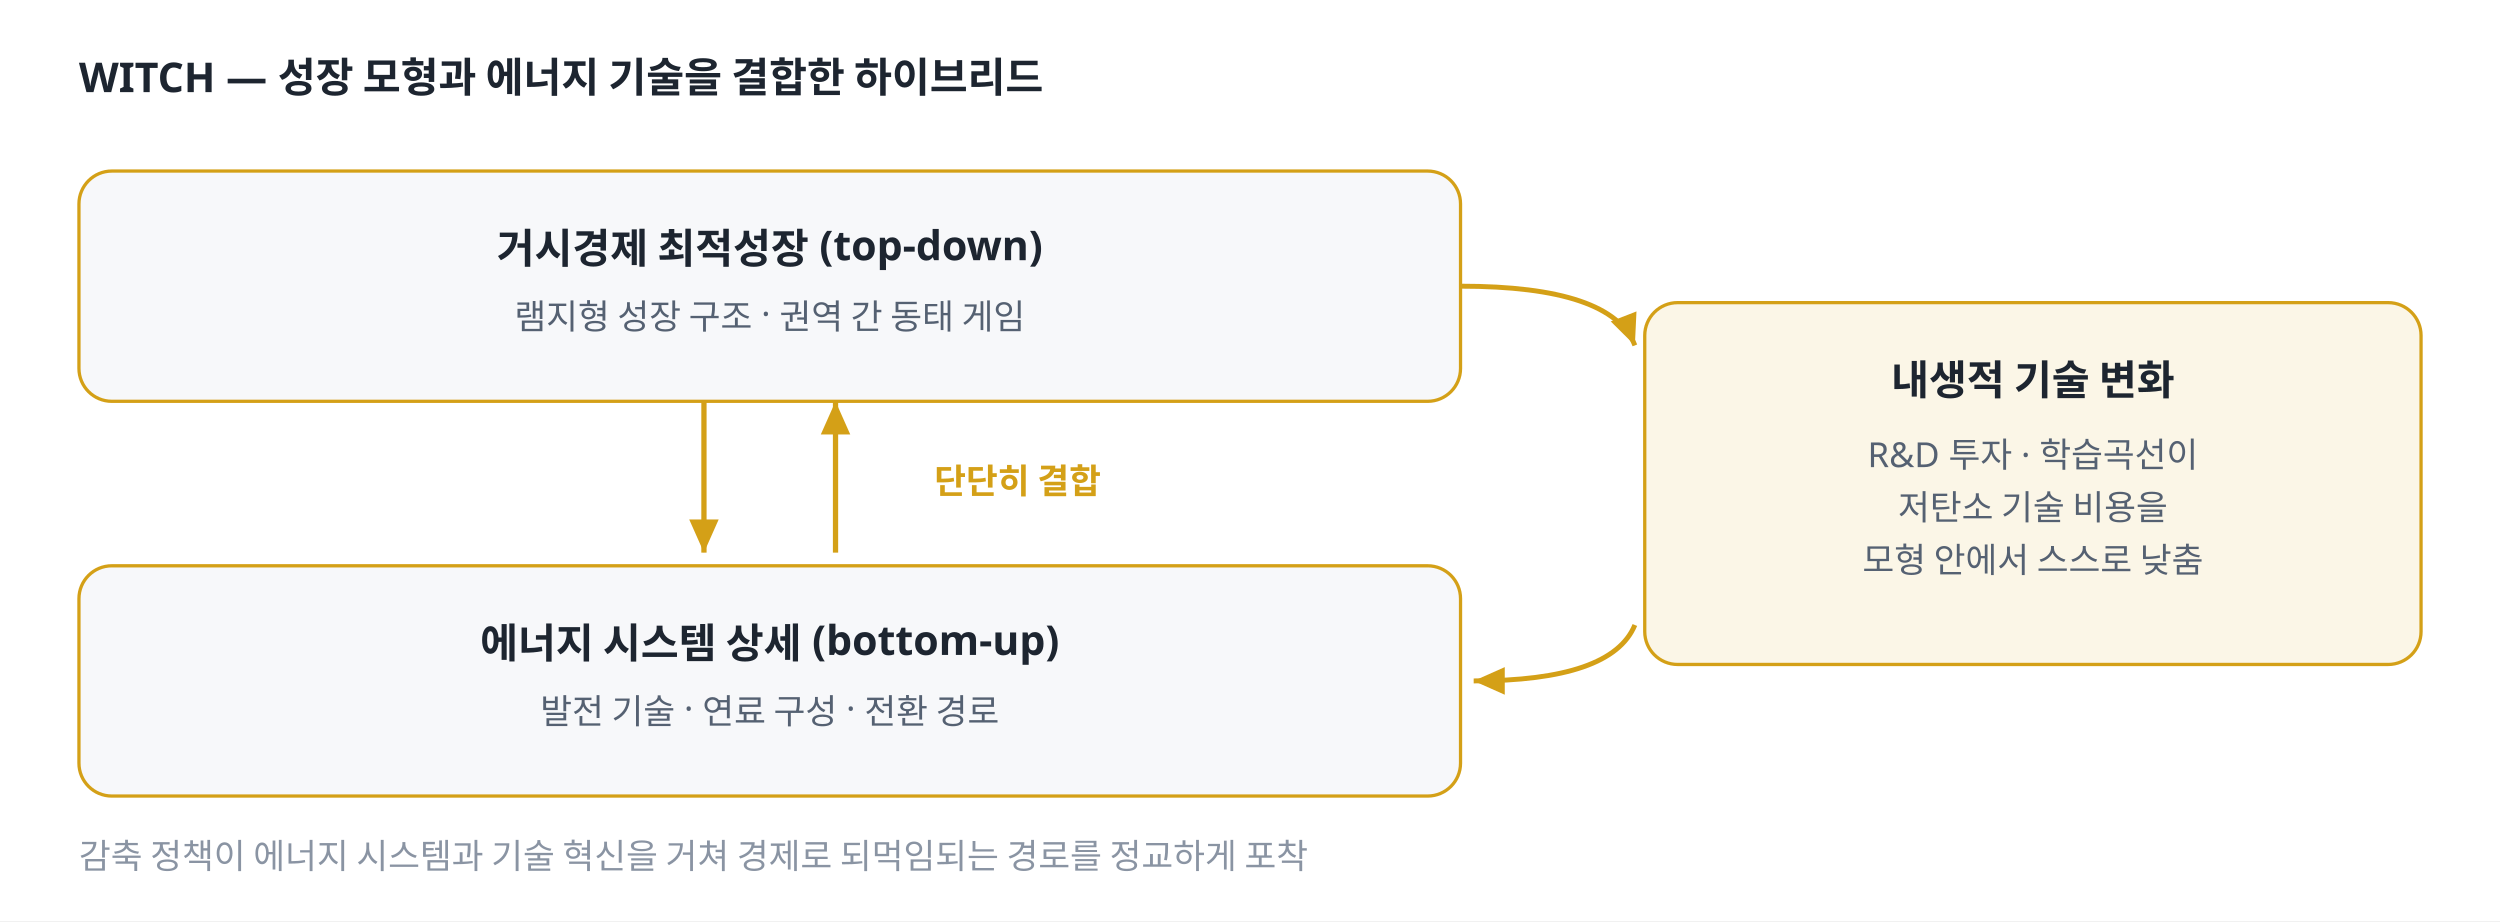
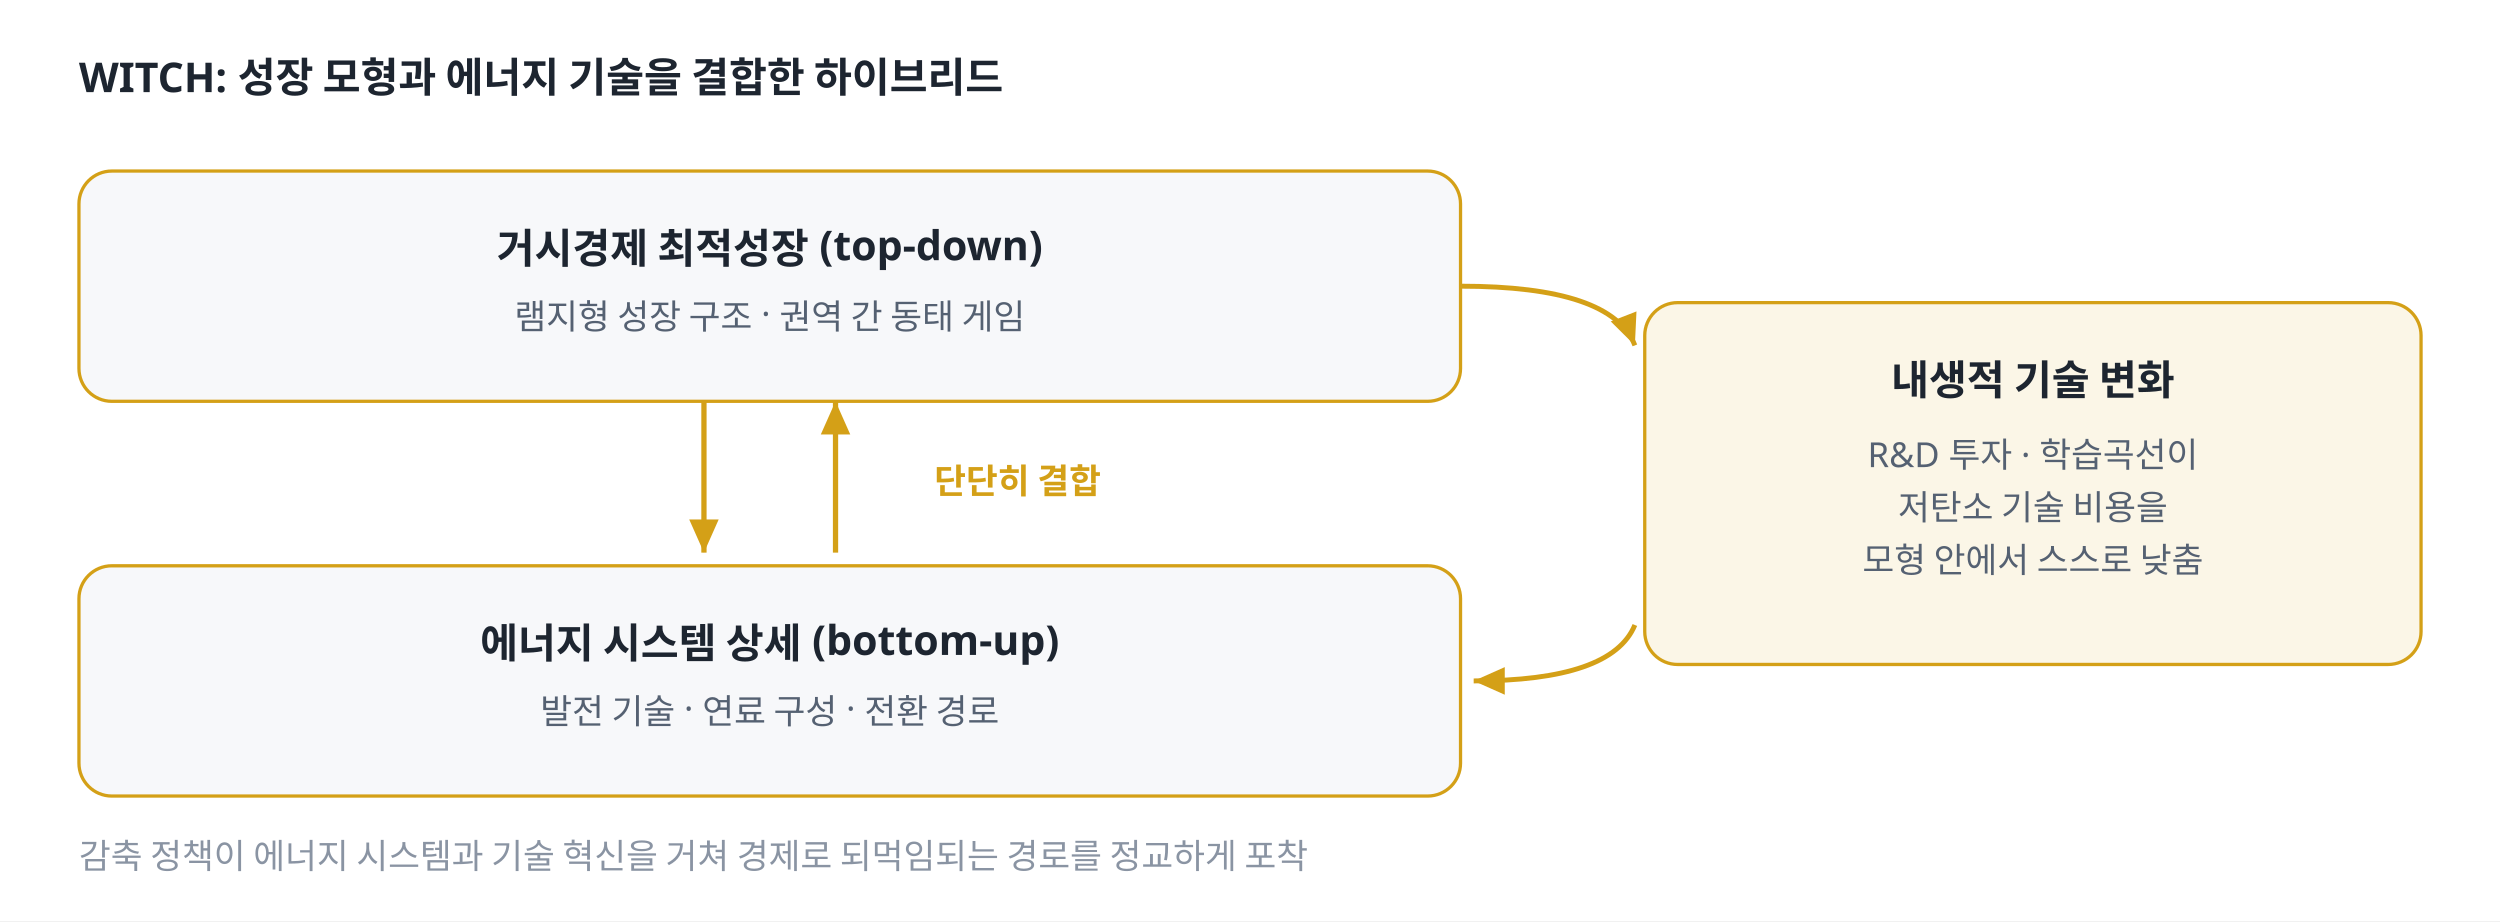
<svg xmlns="http://www.w3.org/2000/svg" viewBox="0 0 760 280" font-family="'Pretendard','Apple SD Gothic Neo','Noto Sans KR',sans-serif">
  <defs>
    <marker id="ary" viewBox="0 0 10 10" refX="9" refY="5" markerWidth="7" markerHeight="7" orient="auto-start-reverse">
      <path d="M 0 1 L 9 5 L 0 9 z" fill="#d4a017" />
    </marker>
  </defs>
  <rect width="760" height="280" fill="#ffffff" />
-   <text x="24" y="28" font-size="12.5" font-weight="700" fill="#1d2530">WITCH — 성장 모형과 에너지 기술을 결합한 하이브리드</text>
+   <text x="24" y="28" font-size="12.5" font-weight="700" fill="#1d2530">WITCH: 성장 모형과 에너지 기술을 결합한 하이브리드</text>
  <g>
    <rect x="24" y="52" width="420" height="70" rx="10" fill="#f7f8fa" stroke="#d4a017" />
    <text x="234" y="80" font-size="12.5" font-weight="700" fill="#1d2530" text-anchor="middle">거시경제 최적성장 (top-down)</text>
    <text x="234" y="100" font-size="10.5" fill="#556172" text-anchor="middle">램지형 성장 구조 · 권역 간 동태 게임</text>
  </g>
  <line x1="214" y1="122" x2="214" y2="168" stroke="#d4a017" stroke-width="1.6" marker-end="url(#ary)" />
  <line x1="254" y1="168" x2="254" y2="122" stroke="#d4a017" stroke-width="1.6" marker-end="url(#ary)" />
  <text x="284" y="150" font-size="10.5" fill="#d4a017" font-weight="600">단단히 결합</text>
  <g>
    <rect x="24" y="172" width="420" height="70" rx="10" fill="#f7f8fa" stroke="#d4a017" />
    <text x="234" y="200" font-size="12.5" font-weight="700" fill="#1d2530" text-anchor="middle">에너지 시스템 상세 (bottom-up)</text>
    <text x="234" y="220" font-size="10.5" fill="#556172" text-anchor="middle">발전 기술 · 연료 구성 · 전환 경로</text>
  </g>
  <g>
    <rect x="500" y="92" width="236" height="110" rx="10" fill="#fbf6e7" stroke="#d4a017" />
    <text x="618" y="120" font-size="12.5" font-weight="700" fill="#1d2530" text-anchor="middle">내생적 기술 변화</text>
    <text x="618" y="142" font-size="10.5" fill="#556172" text-anchor="middle">R&amp;D 투자 · 학습곡선이</text>
    <text x="618" y="158" font-size="10.5" fill="#556172" text-anchor="middle">저탄소 기술 비용을</text>
    <text x="618" y="174" font-size="10.5" fill="#556172" text-anchor="middle">모형 안에서 스스로 낮춤</text>
  </g>
  <path d="M 444 87 Q 490 87 497 105" fill="none" stroke="#d4a017" stroke-width="1.5" marker-end="url(#ary)" />
  <path d="M 497 190 Q 490 207 448 207" fill="none" stroke="#d4a017" stroke-width="1.5" marker-end="url(#ary)" />
  <text x="24" y="264" font-size="10.5" fill="#8a94a3">감축 정책이 에너지 시스템과 기술 혁신을 거쳐 경제로 되먹임되는 경로를 정교하게 포착</text>
</svg>
